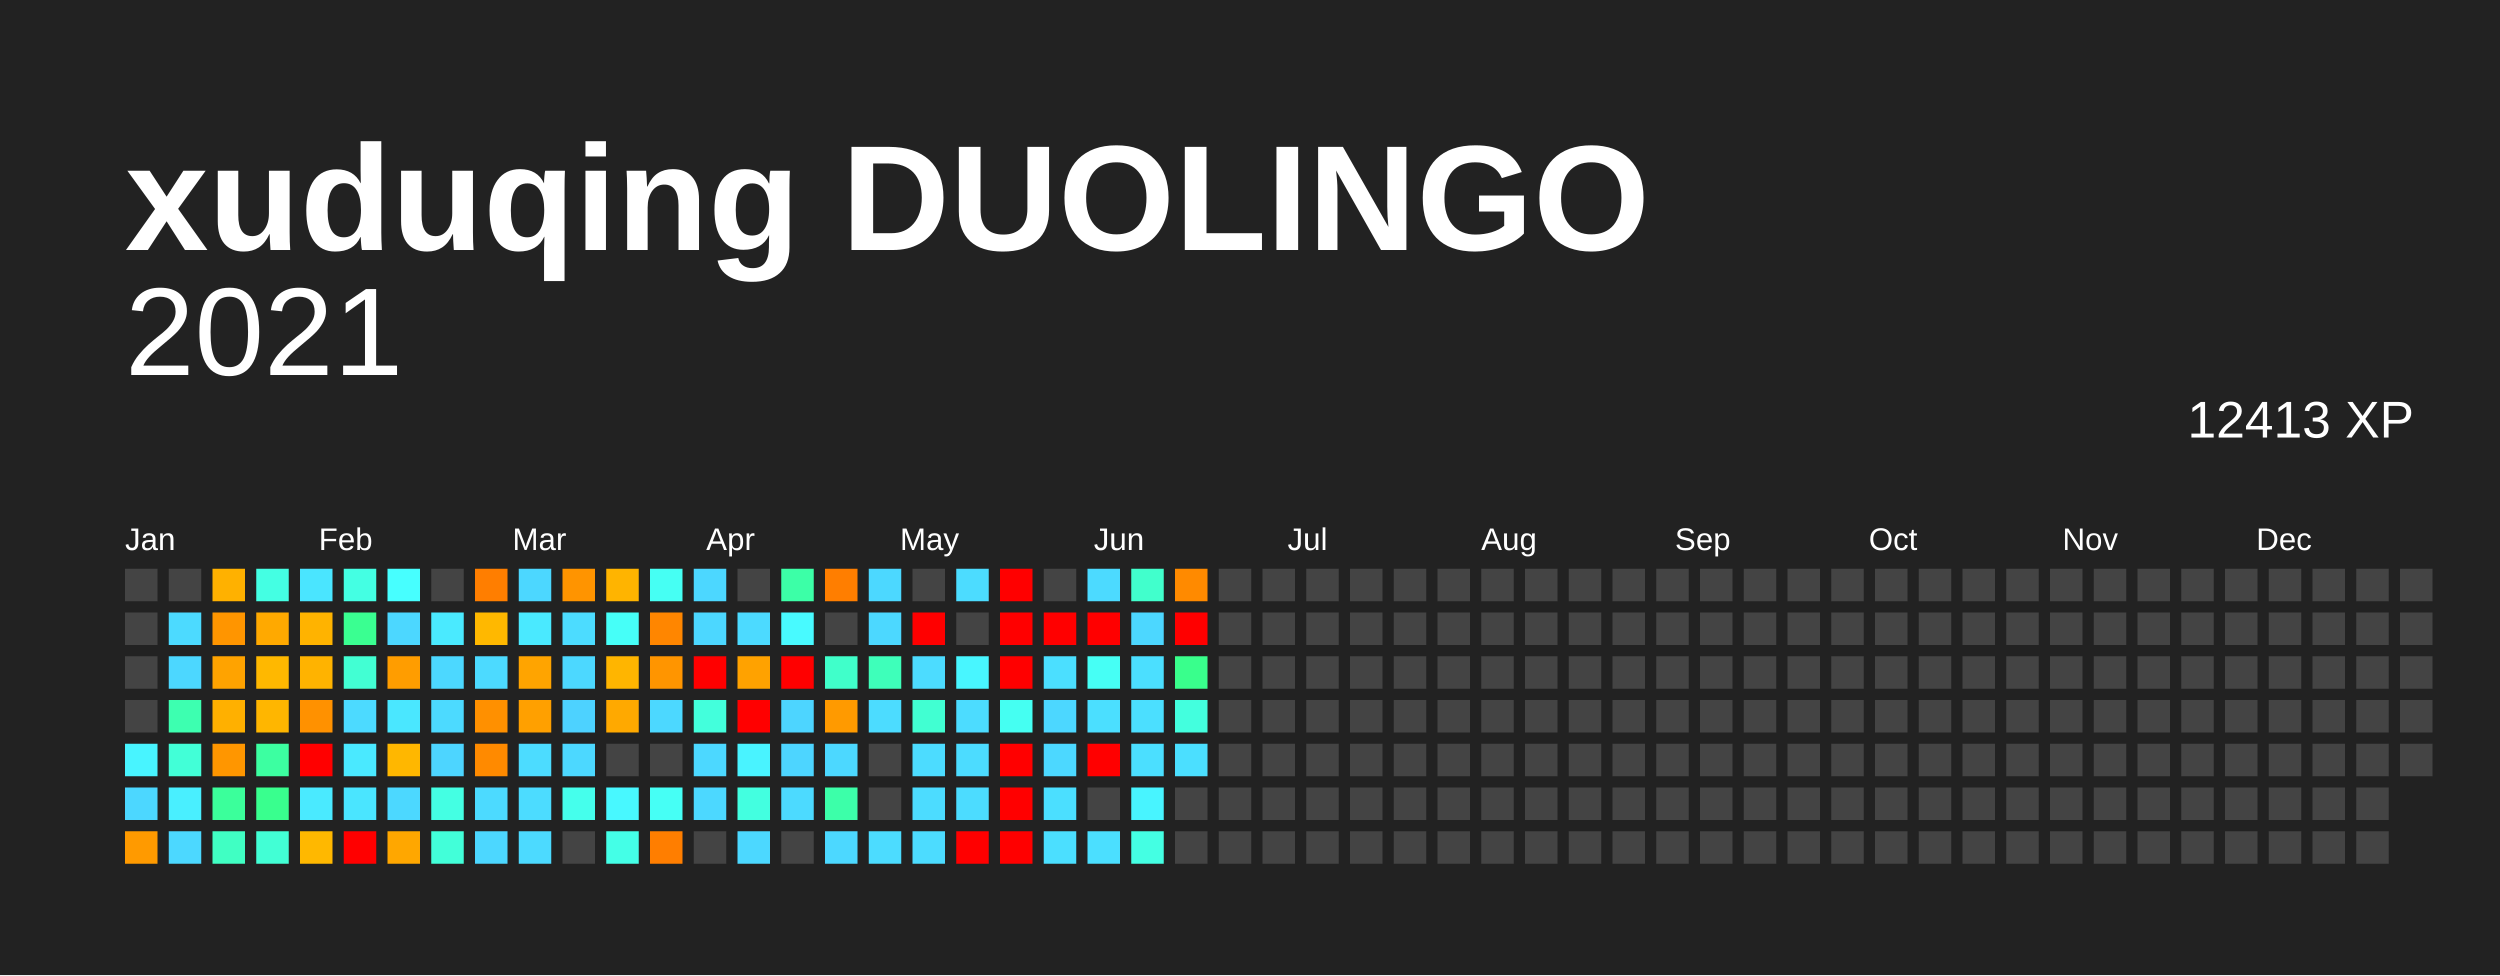
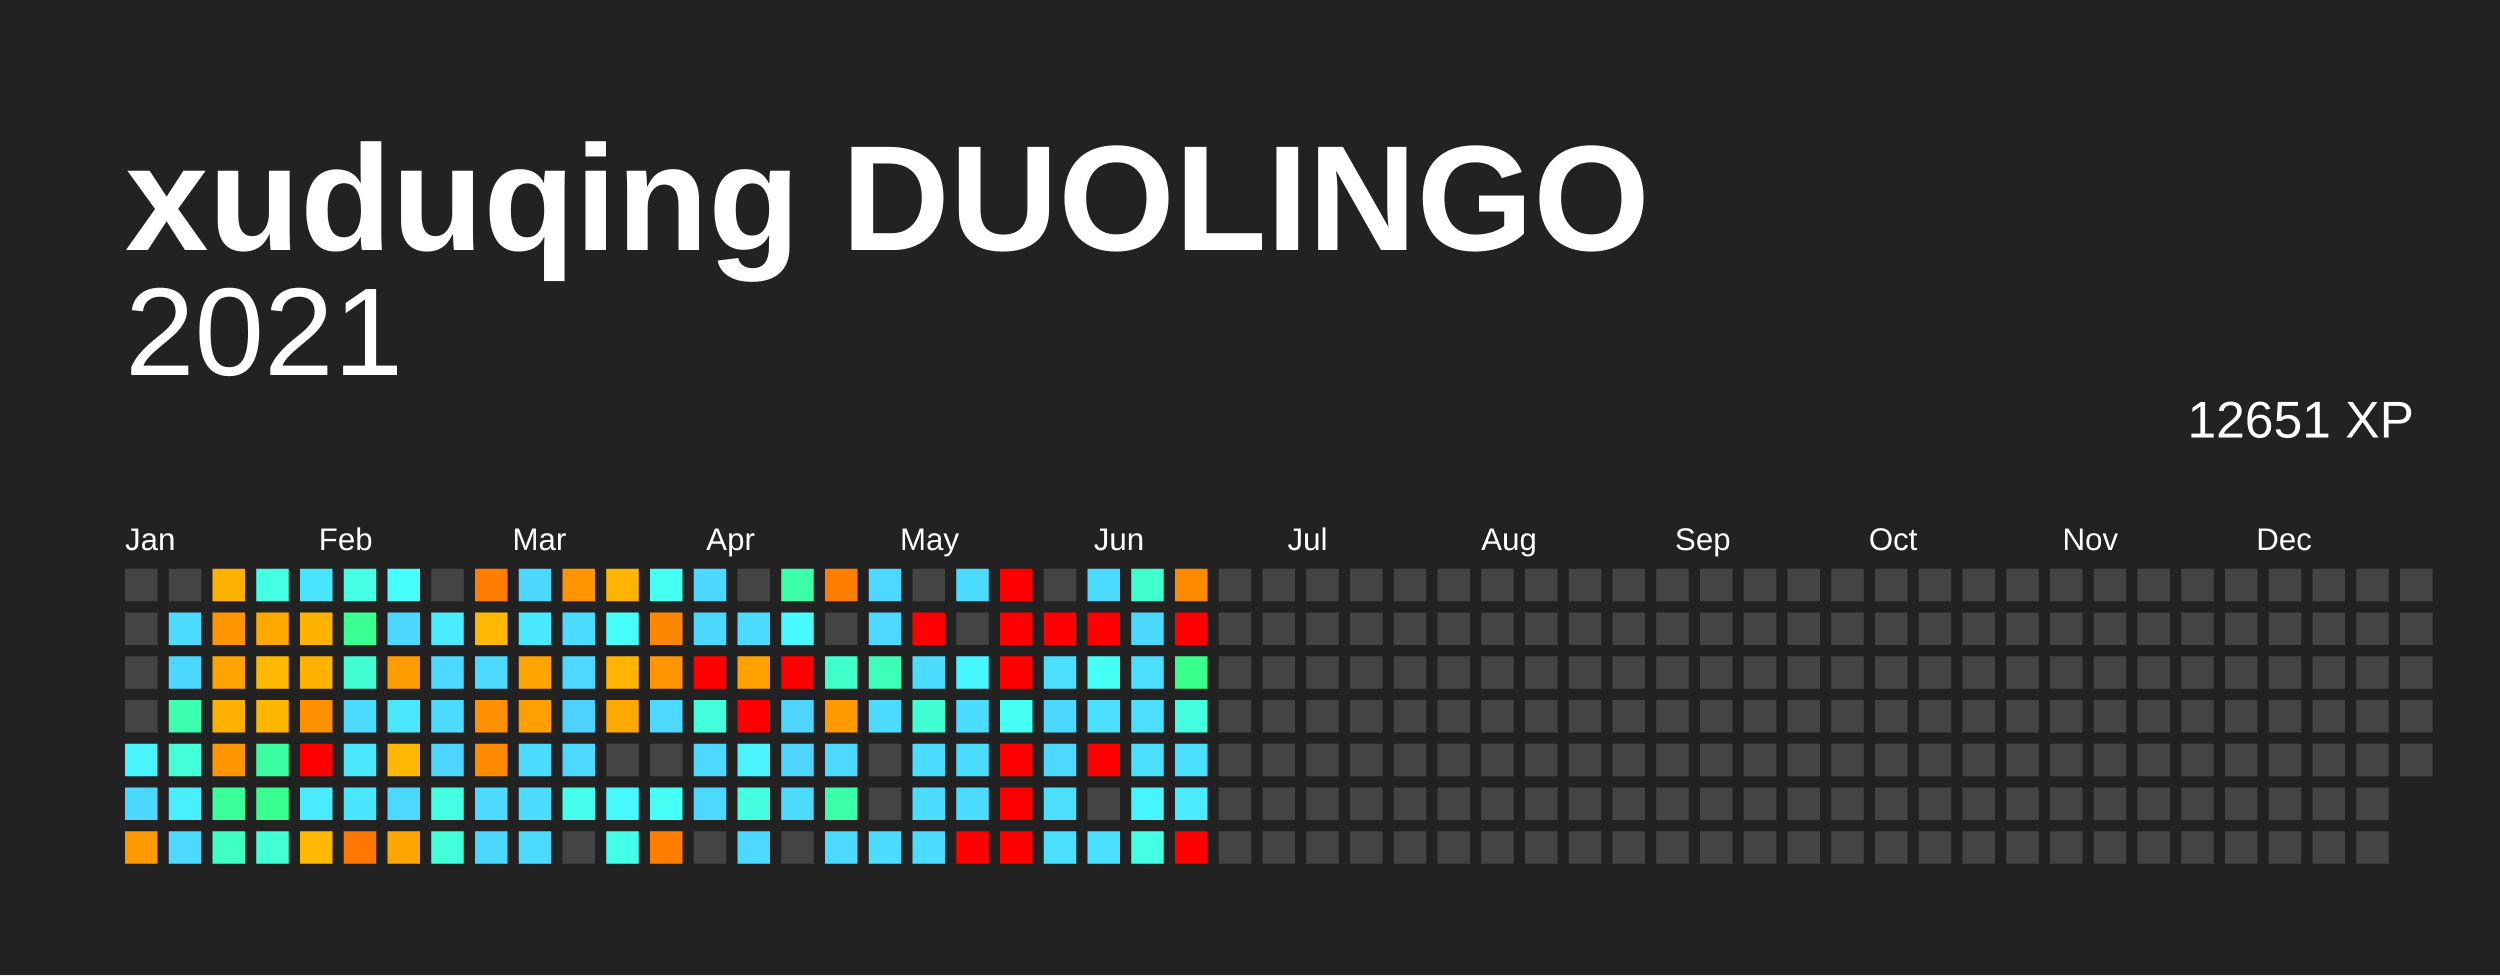
<svg xmlns="http://www.w3.org/2000/svg" baseProfile="full" height="78mm" version="1.1" viewBox="0,0,200,78" width="200mm">
  <defs />
  <rect fill="#222222" height="78" width="200" x="0" y="0" />
  <text fill="#FFFFFF" style="font-size:12px; font-family:Arial; font-weight:bold;" x="10" y="20">xuduqing DUOLINGO</text>
  <text alignment-baseline="hanging" fill="#FFFFFF" style="font-size:10.0px; font-family:Arial;" x="10" y="30">2021</text>
-   <text alignment-baseline="hanging" fill="#FFFFFF" style="font-size:4.125px; font-family:Arial;" x="175" y="35">12413 XP</text>
+   <text alignment-baseline="hanging" fill="#FFFFFF" style="font-size:4.125px; font-family:Arial;" x="175" y="35">12651 XP</text>
  <text fill="#FFFFFF" style="font-size:2.5px; font-family:Arial" x="10.0" y="44">Jan</text>
  <text fill="#FFFFFF" style="font-size:2.5px; font-family:Arial" x="25.5" y="44">Feb</text>
  <text fill="#FFFFFF" style="font-size:2.5px; font-family:Arial" x="41.0" y="44">Mar</text>
  <text fill="#FFFFFF" style="font-size:2.5px; font-family:Arial" x="56.5" y="44">Apr</text>
  <text fill="#FFFFFF" style="font-size:2.5px; font-family:Arial" x="72.0" y="44">May</text>
  <text fill="#FFFFFF" style="font-size:2.5px; font-family:Arial" x="87.5" y="44">Jun</text>
  <text fill="#FFFFFF" style="font-size:2.5px; font-family:Arial" x="103.0" y="44">Jul</text>
  <text fill="#FFFFFF" style="font-size:2.5px; font-family:Arial" x="118.5" y="44">Aug</text>
  <text fill="#FFFFFF" style="font-size:2.5px; font-family:Arial" x="134.0" y="44">Sep</text>
  <text fill="#FFFFFF" style="font-size:2.5px; font-family:Arial" x="149.5" y="44">Oct</text>
  <text fill="#FFFFFF" style="font-size:2.5px; font-family:Arial" x="165.0" y="44">Nov</text>
  <text fill="#FFFFFF" style="font-size:2.5px; font-family:Arial" x="180.5" y="44">Dec</text>
  <rect fill="#444444" height="2.6" width="2.6" x="10.0" y="45.5" />
  <rect fill="#444444" height="2.6" width="2.6" x="10.0" y="49.0" />
  <rect fill="#444444" height="2.6" width="2.6" x="10.0" y="52.5" />
  <rect fill="#444444" height="2.6" width="2.6" x="10.0" y="56.0" />
  <rect fill="#48f4ff" height="2.6" width="2.6" x="10.0" y="59.5" />
  <rect fill="#4cd7ff" height="2.6" width="2.6" x="10.0" y="63.0" />
  <rect fill="#ff9a00" height="2.6" width="2.6" x="10.0" y="66.5" />
  <rect fill="#444444" height="2.6" width="2.6" x="13.5" y="45.5" />
  <rect fill="#4cdaff" height="2.6" width="2.6" x="13.5" y="49.0" />
  <rect fill="#4cd7ff" height="2.6" width="2.6" x="13.5" y="52.5" />
  <rect fill="#3dffb0" height="2.6" width="2.6" x="13.5" y="56.0" />
  <rect fill="#42ffd7" height="2.6" width="2.6" x="13.5" y="59.5" />
  <rect fill="#49efff" height="2.6" width="2.6" x="13.5" y="63.0" />
  <rect fill="#4cd8ff" height="2.6" width="2.6" x="13.5" y="66.5" />
  <rect fill="#ffb100" height="2.6" width="2.6" x="17.0" y="45.5" />
  <rect fill="#ff9500" height="2.6" width="2.6" x="17.0" y="49.0" />
  <rect fill="#ffa300" height="2.6" width="2.6" x="17.0" y="52.5" />
  <rect fill="#ffb000" height="2.6" width="2.6" x="17.0" y="56.0" />
  <rect fill="#ff9600" height="2.6" width="2.6" x="17.0" y="59.5" />
  <rect fill="#3bff9b" height="2.6" width="2.6" x="17.0" y="63.0" />
  <rect fill="#40ffc3" height="2.6" width="2.6" x="17.0" y="66.5" />
  <rect fill="#44ffe3" height="2.6" width="2.6" x="20.5" y="45.5" />
  <rect fill="#ffa900" height="2.6" width="2.6" x="20.5" y="49.0" />
  <rect fill="#ffb800" height="2.6" width="2.6" x="20.5" y="52.5" />
  <rect fill="#ffb600" height="2.6" width="2.6" x="20.5" y="56.0" />
  <rect fill="#3cffa1" height="2.6" width="2.6" x="20.5" y="59.5" />
  <rect fill="#39ff8e" height="2.6" width="2.6" x="20.5" y="63.0" />
  <rect fill="#42ffd5" height="2.6" width="2.6" x="20.5" y="66.5" />
  <rect fill="#4ae5ff" height="2.6" width="2.6" x="24.0" y="45.5" />
  <rect fill="#ffb300" height="2.6" width="2.6" x="24.0" y="49.0" />
  <rect fill="#ffb300" height="2.6" width="2.6" x="24.0" y="52.5" />
  <rect fill="#ff9100" height="2.6" width="2.6" x="24.0" y="56.0" />
  <rect fill="red" height="2.6" width="2.6" x="24.0" y="59.5" />
  <rect fill="#4aeaff" height="2.6" width="2.6" x="24.0" y="63.0" />
  <rect fill="#ffb800" height="2.6" width="2.6" x="24.0" y="66.5" />
  <rect fill="#44ffe3" height="2.6" width="2.6" x="27.5" y="45.5" />
  <rect fill="#3aff91" height="2.6" width="2.6" x="27.5" y="49.0" />
  <rect fill="#42ffd3" height="2.6" width="2.6" x="27.5" y="52.5" />
  <rect fill="#4cdaff" height="2.6" width="2.6" x="27.5" y="56.0" />
  <rect fill="#4ae9ff" height="2.6" width="2.6" x="27.5" y="59.5" />
  <rect fill="#4ae5ff" height="2.6" width="2.6" x="27.5" y="63.0" />
-   <rect fill="red" height="2.6" width="2.6" x="27.5" y="66.5" />
+   <rect fill="#ff7700" height="2.6" width="2.6" x="27.5" y="66.5" />
  <rect fill="#47ffff" height="2.6" width="2.6" x="31.0" y="45.5" />
  <rect fill="#4cd7ff" height="2.6" width="2.6" x="31.0" y="49.0" />
  <rect fill="#ff9d00" height="2.6" width="2.6" x="31.0" y="52.5" />
  <rect fill="#4ae7ff" height="2.6" width="2.6" x="31.0" y="56.0" />
  <rect fill="#ffb700" height="2.6" width="2.6" x="31.0" y="59.5" />
  <rect fill="#4cd8ff" height="2.6" width="2.6" x="31.0" y="63.0" />
  <rect fill="#ffa700" height="2.6" width="2.6" x="31.0" y="66.5" />
  <rect fill="#444444" height="2.6" width="2.6" x="34.5" y="45.5" />
  <rect fill="#4aeaff" height="2.6" width="2.6" x="34.5" y="49.0" />
  <rect fill="#4cd8ff" height="2.6" width="2.6" x="34.5" y="52.5" />
  <rect fill="#4cdaff" height="2.6" width="2.6" x="34.5" y="56.0" />
  <rect fill="#4dd5ff" height="2.6" width="2.6" x="34.5" y="59.5" />
  <rect fill="#44ffe3" height="2.6" width="2.6" x="34.5" y="63.0" />
  <rect fill="#42ffd9" height="2.6" width="2.6" x="34.5" y="66.5" />
  <rect fill="#ff7e00" height="2.6" width="2.6" x="38.0" y="45.5" />
  <rect fill="#ffb800" height="2.6" width="2.6" x="38.0" y="49.0" />
  <rect fill="#4cdaff" height="2.6" width="2.6" x="38.0" y="52.5" />
  <rect fill="#ff9000" height="2.6" width="2.6" x="38.0" y="56.0" />
  <rect fill="#ff8a00" height="2.6" width="2.6" x="38.0" y="59.5" />
  <rect fill="#4cdaff" height="2.6" width="2.6" x="38.0" y="63.0" />
  <rect fill="#4cd7ff" height="2.6" width="2.6" x="38.0" y="66.5" />
  <rect fill="#4cd7ff" height="2.6" width="2.6" x="41.5" y="45.5" />
  <rect fill="#4ae9ff" height="2.6" width="2.6" x="41.5" y="49.0" />
  <rect fill="#ffa400" height="2.6" width="2.6" x="41.5" y="52.5" />
  <rect fill="#ffa000" height="2.6" width="2.6" x="41.5" y="56.0" />
  <rect fill="#4cdcff" height="2.6" width="2.6" x="41.5" y="59.5" />
  <rect fill="#4cdcff" height="2.6" width="2.6" x="41.5" y="63.0" />
  <rect fill="#4cdaff" height="2.6" width="2.6" x="41.5" y="66.5" />
  <rect fill="#ff9400" height="2.6" width="2.6" x="45.0" y="45.5" />
  <rect fill="#4cdcff" height="2.6" width="2.6" x="45.0" y="49.0" />
  <rect fill="#4cd8ff" height="2.6" width="2.6" x="45.0" y="52.5" />
  <rect fill="#4dd2ff" height="2.6" width="2.6" x="45.0" y="56.0" />
  <rect fill="#4cd8ff" height="2.6" width="2.6" x="45.0" y="59.5" />
  <rect fill="#45ffec" height="2.6" width="2.6" x="45.0" y="63.0" />
  <rect fill="#444444" height="2.6" width="2.6" x="45.0" y="66.5" />
  <rect fill="#ffb400" height="2.6" width="2.6" x="48.5" y="45.5" />
  <rect fill="#46fff8" height="2.6" width="2.6" x="48.5" y="49.0" />
  <rect fill="#ffb500" height="2.6" width="2.6" x="48.5" y="52.5" />
  <rect fill="#ffa900" height="2.6" width="2.6" x="48.5" y="56.0" />
  <rect fill="#444444" height="2.6" width="2.6" x="48.5" y="59.5" />
  <rect fill="#48f8ff" height="2.6" width="2.6" x="48.5" y="63.0" />
  <rect fill="#44ffe7" height="2.6" width="2.6" x="48.5" y="66.5" />
  <rect fill="#46fff3" height="2.6" width="2.6" x="52.0" y="45.5" />
  <rect fill="#ff8600" height="2.6" width="2.6" x="52.0" y="49.0" />
  <rect fill="#ff9500" height="2.6" width="2.6" x="52.0" y="52.5" />
  <rect fill="#4cd8ff" height="2.6" width="2.6" x="52.0" y="56.0" />
  <rect fill="#444444" height="2.6" width="2.6" x="52.0" y="59.5" />
  <rect fill="#46fff5" height="2.6" width="2.6" x="52.0" y="63.0" />
  <rect fill="#ff7e00" height="2.6" width="2.6" x="52.0" y="66.5" />
  <rect fill="#4cd7ff" height="2.6" width="2.6" x="55.5" y="45.5" />
  <rect fill="#4cd7ff" height="2.6" width="2.6" x="55.5" y="49.0" />
  <rect fill="red" height="2.6" width="2.6" x="55.5" y="52.5" />
  <rect fill="#43ffdc" height="2.6" width="2.6" x="55.5" y="56.0" />
  <rect fill="#4cd8ff" height="2.6" width="2.6" x="55.5" y="59.5" />
  <rect fill="#4cd8ff" height="2.6" width="2.6" x="55.5" y="63.0" />
  <rect fill="#444444" height="2.6" width="2.6" x="55.5" y="66.5" />
  <rect fill="#444444" height="2.6" width="2.6" x="59.0" y="45.5" />
  <rect fill="#4cdaff" height="2.6" width="2.6" x="59.0" y="49.0" />
  <rect fill="#ffa200" height="2.6" width="2.6" x="59.0" y="52.5" />
  <rect fill="red" height="2.6" width="2.6" x="59.0" y="56.0" />
  <rect fill="#49f3ff" height="2.6" width="2.6" x="59.0" y="59.5" />
  <rect fill="#43ffe0" height="2.6" width="2.6" x="59.0" y="63.0" />
  <rect fill="#4cd8ff" height="2.6" width="2.6" x="59.0" y="66.5" />
  <rect fill="#3cffa7" height="2.6" width="2.6" x="62.5" y="45.5" />
  <rect fill="#48faff" height="2.6" width="2.6" x="62.5" y="49.0" />
  <rect fill="red" height="2.6" width="2.6" x="62.5" y="52.5" />
  <rect fill="#4dd5ff" height="2.6" width="2.6" x="62.5" y="56.0" />
  <rect fill="#4dd5ff" height="2.6" width="2.6" x="62.5" y="59.5" />
  <rect fill="#4cdaff" height="2.6" width="2.6" x="62.5" y="63.0" />
  <rect fill="#444444" height="2.6" width="2.6" x="62.5" y="66.5" />
  <rect fill="#ff7e00" height="2.6" width="2.6" x="66.0" y="45.5" />
  <rect fill="#444444" height="2.6" width="2.6" x="66.0" y="49.0" />
  <rect fill="#40ffca" height="2.6" width="2.6" x="66.0" y="52.5" />
  <rect fill="#ff9a00" height="2.6" width="2.6" x="66.0" y="56.0" />
  <rect fill="#4cd8ff" height="2.6" width="2.6" x="66.0" y="59.5" />
  <rect fill="#3cffa9" height="2.6" width="2.6" x="66.0" y="63.0" />
  <rect fill="#4cd8ff" height="2.6" width="2.6" x="66.0" y="66.5" />
  <rect fill="#4cd8ff" height="2.6" width="2.6" x="69.5" y="45.5" />
  <rect fill="#4cd8ff" height="2.6" width="2.6" x="69.5" y="49.0" />
  <rect fill="#3effba" height="2.6" width="2.6" x="69.5" y="52.5" />
  <rect fill="#4cdcff" height="2.6" width="2.6" x="69.5" y="56.0" />
  <rect fill="#444444" height="2.6" width="2.6" x="69.5" y="59.5" />
  <rect fill="#444444" height="2.6" width="2.6" x="69.5" y="63.0" />
  <rect fill="#4cdcff" height="2.6" width="2.6" x="69.5" y="66.5" />
  <rect fill="#444444" height="2.6" width="2.6" x="73.0" y="45.5" />
  <rect fill="red" height="2.6" width="2.6" x="73.0" y="49.0" />
  <rect fill="#4cdcff" height="2.6" width="2.6" x="73.0" y="52.5" />
  <rect fill="#41ffd2" height="2.6" width="2.6" x="73.0" y="56.0" />
  <rect fill="#4cdcff" height="2.6" width="2.6" x="73.0" y="59.5" />
  <rect fill="#4cdcff" height="2.6" width="2.6" x="73.0" y="63.0" />
  <rect fill="#4cdcff" height="2.6" width="2.6" x="73.0" y="66.5" />
  <rect fill="#4cdcff" height="2.6" width="2.6" x="76.5" y="45.5" />
  <rect fill="#444444" height="2.6" width="2.6" x="76.5" y="49.0" />
  <rect fill="#48f6ff" height="2.6" width="2.6" x="76.5" y="52.5" />
  <rect fill="#4cdcff" height="2.6" width="2.6" x="76.5" y="56.0" />
  <rect fill="#4cdcff" height="2.6" width="2.6" x="76.5" y="59.5" />
  <rect fill="#4cdcff" height="2.6" width="2.6" x="76.5" y="63.0" />
  <rect fill="red" height="2.6" width="2.6" x="76.5" y="66.5" />
  <rect fill="red" height="2.6" width="2.6" x="80.0" y="45.5" />
  <rect fill="red" height="2.6" width="2.6" x="80.0" y="49.0" />
  <rect fill="red" height="2.6" width="2.6" x="80.0" y="52.5" />
  <rect fill="#45fff2" height="2.6" width="2.6" x="80.0" y="56.0" />
  <rect fill="red" height="2.6" width="2.6" x="80.0" y="59.5" />
  <rect fill="red" height="2.6" width="2.6" x="80.0" y="63.0" />
  <rect fill="red" height="2.6" width="2.6" x="80.0" y="66.5" />
  <rect fill="#444444" height="2.6" width="2.6" x="83.5" y="45.5" />
  <rect fill="red" height="2.6" width="2.6" x="83.5" y="49.0" />
  <rect fill="#4bdfff" height="2.6" width="2.6" x="83.5" y="52.5" />
  <rect fill="#4cd7ff" height="2.6" width="2.6" x="83.5" y="56.0" />
  <rect fill="#4cd8ff" height="2.6" width="2.6" x="83.5" y="59.5" />
  <rect fill="#4bdfff" height="2.6" width="2.6" x="83.5" y="63.0" />
  <rect fill="#4bdfff" height="2.6" width="2.6" x="83.5" y="66.5" />
  <rect fill="#4cdaff" height="2.6" width="2.6" x="87.0" y="45.5" />
  <rect fill="red" height="2.6" width="2.6" x="87.0" y="49.0" />
  <rect fill="#46fff5" height="2.6" width="2.6" x="87.0" y="52.5" />
  <rect fill="#4bdfff" height="2.6" width="2.6" x="87.0" y="56.0" />
  <rect fill="red" height="2.6" width="2.6" x="87.0" y="59.5" />
  <rect fill="#444444" height="2.6" width="2.6" x="87.0" y="63.0" />
  <rect fill="#4bdfff" height="2.6" width="2.6" x="87.0" y="66.5" />
  <rect fill="#41ffcc" height="2.6" width="2.6" x="90.5" y="45.5" />
  <rect fill="#4cd7ff" height="2.6" width="2.6" x="90.5" y="49.0" />
  <rect fill="#4bdfff" height="2.6" width="2.6" x="90.5" y="52.5" />
  <rect fill="#4bdfff" height="2.6" width="2.6" x="90.5" y="56.0" />
  <rect fill="#4bdfff" height="2.6" width="2.6" x="90.5" y="59.5" />
  <rect fill="#48f4ff" height="2.6" width="2.6" x="90.5" y="63.0" />
  <rect fill="#44ffe3" height="2.6" width="2.6" x="90.5" y="66.5" />
  <rect fill="#ff8a00" height="2.6" width="2.6" x="94.0" y="45.5" />
  <rect fill="red" height="2.6" width="2.6" x="94.0" y="49.0" />
  <rect fill="#39ff8c" height="2.6" width="2.6" x="94.0" y="52.5" />
  <rect fill="#43ffde" height="2.6" width="2.6" x="94.0" y="56.0" />
  <rect fill="#4bdfff" height="2.6" width="2.6" x="94.0" y="59.5" />
-   <rect fill="#444444" height="2.6" width="2.6" x="94.0" y="63.0" />
-   <rect fill="#444444" height="2.6" width="2.6" x="94.0" y="66.5" />
+   <rect fill="#4aeaff" height="2.6" width="2.6" x="94.0" y="63.0" />
+   <rect fill="red" height="2.6" width="2.6" x="94.0" y="66.5" />
  <rect fill="#444444" height="2.6" width="2.6" x="97.5" y="45.5" />
  <rect fill="#444444" height="2.6" width="2.6" x="97.5" y="49.0" />
  <rect fill="#444444" height="2.6" width="2.6" x="97.5" y="52.5" />
  <rect fill="#444444" height="2.6" width="2.6" x="97.5" y="56.0" />
  <rect fill="#444444" height="2.6" width="2.6" x="97.5" y="59.5" />
  <rect fill="#444444" height="2.6" width="2.6" x="97.5" y="63.0" />
  <rect fill="#444444" height="2.6" width="2.6" x="97.5" y="66.5" />
  <rect fill="#444444" height="2.6" width="2.6" x="101.0" y="45.5" />
  <rect fill="#444444" height="2.6" width="2.6" x="101.0" y="49.0" />
  <rect fill="#444444" height="2.6" width="2.6" x="101.0" y="52.5" />
  <rect fill="#444444" height="2.6" width="2.6" x="101.0" y="56.0" />
  <rect fill="#444444" height="2.6" width="2.6" x="101.0" y="59.5" />
  <rect fill="#444444" height="2.6" width="2.6" x="101.0" y="63.0" />
  <rect fill="#444444" height="2.6" width="2.6" x="101.0" y="66.5" />
  <rect fill="#444444" height="2.6" width="2.6" x="104.5" y="45.5" />
  <rect fill="#444444" height="2.6" width="2.6" x="104.5" y="49.0" />
  <rect fill="#444444" height="2.6" width="2.6" x="104.5" y="52.5" />
  <rect fill="#444444" height="2.6" width="2.6" x="104.5" y="56.0" />
  <rect fill="#444444" height="2.6" width="2.6" x="104.5" y="59.5" />
  <rect fill="#444444" height="2.6" width="2.6" x="104.5" y="63.0" />
  <rect fill="#444444" height="2.6" width="2.6" x="104.5" y="66.5" />
  <rect fill="#444444" height="2.6" width="2.6" x="108.0" y="45.5" />
  <rect fill="#444444" height="2.6" width="2.6" x="108.0" y="49.0" />
  <rect fill="#444444" height="2.6" width="2.6" x="108.0" y="52.5" />
  <rect fill="#444444" height="2.6" width="2.6" x="108.0" y="56.0" />
  <rect fill="#444444" height="2.6" width="2.6" x="108.0" y="59.5" />
  <rect fill="#444444" height="2.6" width="2.6" x="108.0" y="63.0" />
  <rect fill="#444444" height="2.6" width="2.6" x="108.0" y="66.5" />
  <rect fill="#444444" height="2.6" width="2.6" x="111.5" y="45.5" />
  <rect fill="#444444" height="2.6" width="2.6" x="111.5" y="49.0" />
  <rect fill="#444444" height="2.6" width="2.6" x="111.5" y="52.5" />
  <rect fill="#444444" height="2.6" width="2.6" x="111.5" y="56.0" />
  <rect fill="#444444" height="2.6" width="2.6" x="111.5" y="59.5" />
  <rect fill="#444444" height="2.6" width="2.6" x="111.5" y="63.0" />
  <rect fill="#444444" height="2.6" width="2.6" x="111.5" y="66.5" />
  <rect fill="#444444" height="2.6" width="2.6" x="115.0" y="45.5" />
  <rect fill="#444444" height="2.6" width="2.6" x="115.0" y="49.0" />
  <rect fill="#444444" height="2.6" width="2.6" x="115.0" y="52.5" />
  <rect fill="#444444" height="2.6" width="2.6" x="115.0" y="56.0" />
  <rect fill="#444444" height="2.6" width="2.6" x="115.0" y="59.5" />
  <rect fill="#444444" height="2.6" width="2.6" x="115.0" y="63.0" />
  <rect fill="#444444" height="2.6" width="2.6" x="115.0" y="66.5" />
  <rect fill="#444444" height="2.6" width="2.6" x="118.5" y="45.5" />
  <rect fill="#444444" height="2.6" width="2.6" x="118.5" y="49.0" />
  <rect fill="#444444" height="2.6" width="2.6" x="118.5" y="52.5" />
  <rect fill="#444444" height="2.6" width="2.6" x="118.5" y="56.0" />
  <rect fill="#444444" height="2.6" width="2.6" x="118.5" y="59.5" />
  <rect fill="#444444" height="2.6" width="2.6" x="118.5" y="63.0" />
  <rect fill="#444444" height="2.6" width="2.6" x="118.5" y="66.5" />
  <rect fill="#444444" height="2.6" width="2.6" x="122.0" y="45.5" />
  <rect fill="#444444" height="2.6" width="2.6" x="122.0" y="49.0" />
  <rect fill="#444444" height="2.6" width="2.6" x="122.0" y="52.5" />
  <rect fill="#444444" height="2.6" width="2.6" x="122.0" y="56.0" />
  <rect fill="#444444" height="2.6" width="2.6" x="122.0" y="59.5" />
  <rect fill="#444444" height="2.6" width="2.6" x="122.0" y="63.0" />
  <rect fill="#444444" height="2.6" width="2.6" x="122.0" y="66.5" />
  <rect fill="#444444" height="2.6" width="2.6" x="125.5" y="45.5" />
  <rect fill="#444444" height="2.6" width="2.6" x="125.5" y="49.0" />
  <rect fill="#444444" height="2.6" width="2.6" x="125.5" y="52.5" />
  <rect fill="#444444" height="2.6" width="2.6" x="125.5" y="56.0" />
  <rect fill="#444444" height="2.6" width="2.6" x="125.5" y="59.5" />
  <rect fill="#444444" height="2.6" width="2.6" x="125.5" y="63.0" />
  <rect fill="#444444" height="2.6" width="2.6" x="125.5" y="66.5" />
  <rect fill="#444444" height="2.6" width="2.6" x="129.0" y="45.5" />
  <rect fill="#444444" height="2.6" width="2.6" x="129.0" y="49.0" />
  <rect fill="#444444" height="2.6" width="2.6" x="129.0" y="52.5" />
  <rect fill="#444444" height="2.6" width="2.6" x="129.0" y="56.0" />
  <rect fill="#444444" height="2.6" width="2.6" x="129.0" y="59.5" />
  <rect fill="#444444" height="2.6" width="2.6" x="129.0" y="63.0" />
  <rect fill="#444444" height="2.6" width="2.6" x="129.0" y="66.5" />
  <rect fill="#444444" height="2.6" width="2.6" x="132.5" y="45.5" />
  <rect fill="#444444" height="2.6" width="2.6" x="132.5" y="49.0" />
  <rect fill="#444444" height="2.6" width="2.6" x="132.5" y="52.5" />
  <rect fill="#444444" height="2.6" width="2.6" x="132.5" y="56.0" />
  <rect fill="#444444" height="2.6" width="2.6" x="132.5" y="59.5" />
  <rect fill="#444444" height="2.6" width="2.6" x="132.5" y="63.0" />
  <rect fill="#444444" height="2.6" width="2.6" x="132.5" y="66.5" />
  <rect fill="#444444" height="2.6" width="2.6" x="136.0" y="45.5" />
  <rect fill="#444444" height="2.6" width="2.6" x="136.0" y="49.0" />
  <rect fill="#444444" height="2.6" width="2.6" x="136.0" y="52.5" />
  <rect fill="#444444" height="2.6" width="2.6" x="136.0" y="56.0" />
  <rect fill="#444444" height="2.6" width="2.6" x="136.0" y="59.5" />
  <rect fill="#444444" height="2.6" width="2.6" x="136.0" y="63.0" />
  <rect fill="#444444" height="2.6" width="2.6" x="136.0" y="66.5" />
  <rect fill="#444444" height="2.6" width="2.6" x="139.5" y="45.5" />
  <rect fill="#444444" height="2.6" width="2.6" x="139.5" y="49.0" />
  <rect fill="#444444" height="2.6" width="2.6" x="139.5" y="52.5" />
  <rect fill="#444444" height="2.6" width="2.6" x="139.5" y="56.0" />
  <rect fill="#444444" height="2.6" width="2.6" x="139.5" y="59.5" />
  <rect fill="#444444" height="2.6" width="2.6" x="139.5" y="63.0" />
  <rect fill="#444444" height="2.6" width="2.6" x="139.5" y="66.5" />
  <rect fill="#444444" height="2.6" width="2.6" x="143.0" y="45.5" />
  <rect fill="#444444" height="2.6" width="2.6" x="143.0" y="49.0" />
  <rect fill="#444444" height="2.6" width="2.6" x="143.0" y="52.5" />
  <rect fill="#444444" height="2.6" width="2.6" x="143.0" y="56.0" />
  <rect fill="#444444" height="2.6" width="2.6" x="143.0" y="59.5" />
  <rect fill="#444444" height="2.6" width="2.6" x="143.0" y="63.0" />
  <rect fill="#444444" height="2.6" width="2.6" x="143.0" y="66.5" />
  <rect fill="#444444" height="2.6" width="2.6" x="146.5" y="45.5" />
  <rect fill="#444444" height="2.6" width="2.6" x="146.5" y="49.0" />
  <rect fill="#444444" height="2.6" width="2.6" x="146.5" y="52.5" />
  <rect fill="#444444" height="2.6" width="2.6" x="146.5" y="56.0" />
  <rect fill="#444444" height="2.6" width="2.6" x="146.5" y="59.5" />
  <rect fill="#444444" height="2.6" width="2.6" x="146.5" y="63.0" />
  <rect fill="#444444" height="2.6" width="2.6" x="146.5" y="66.5" />
  <rect fill="#444444" height="2.6" width="2.6" x="150.0" y="45.5" />
  <rect fill="#444444" height="2.6" width="2.6" x="150.0" y="49.0" />
  <rect fill="#444444" height="2.6" width="2.6" x="150.0" y="52.5" />
  <rect fill="#444444" height="2.6" width="2.6" x="150.0" y="56.0" />
  <rect fill="#444444" height="2.6" width="2.6" x="150.0" y="59.5" />
  <rect fill="#444444" height="2.6" width="2.6" x="150.0" y="63.0" />
  <rect fill="#444444" height="2.6" width="2.6" x="150.0" y="66.5" />
  <rect fill="#444444" height="2.6" width="2.6" x="153.5" y="45.5" />
  <rect fill="#444444" height="2.6" width="2.6" x="153.5" y="49.0" />
  <rect fill="#444444" height="2.6" width="2.6" x="153.5" y="52.5" />
  <rect fill="#444444" height="2.6" width="2.6" x="153.5" y="56.0" />
  <rect fill="#444444" height="2.6" width="2.6" x="153.5" y="59.5" />
  <rect fill="#444444" height="2.6" width="2.6" x="153.5" y="63.0" />
  <rect fill="#444444" height="2.6" width="2.6" x="153.5" y="66.5" />
  <rect fill="#444444" height="2.6" width="2.6" x="157.0" y="45.5" />
  <rect fill="#444444" height="2.6" width="2.6" x="157.0" y="49.0" />
  <rect fill="#444444" height="2.6" width="2.6" x="157.0" y="52.5" />
  <rect fill="#444444" height="2.6" width="2.6" x="157.0" y="56.0" />
  <rect fill="#444444" height="2.6" width="2.6" x="157.0" y="59.5" />
  <rect fill="#444444" height="2.6" width="2.6" x="157.0" y="63.0" />
  <rect fill="#444444" height="2.6" width="2.6" x="157.0" y="66.5" />
  <rect fill="#444444" height="2.6" width="2.6" x="160.5" y="45.5" />
  <rect fill="#444444" height="2.6" width="2.6" x="160.5" y="49.0" />
  <rect fill="#444444" height="2.6" width="2.6" x="160.5" y="52.5" />
  <rect fill="#444444" height="2.6" width="2.6" x="160.5" y="56.0" />
  <rect fill="#444444" height="2.6" width="2.6" x="160.5" y="59.5" />
  <rect fill="#444444" height="2.6" width="2.6" x="160.5" y="63.0" />
  <rect fill="#444444" height="2.6" width="2.6" x="160.5" y="66.5" />
  <rect fill="#444444" height="2.6" width="2.6" x="164.0" y="45.5" />
  <rect fill="#444444" height="2.6" width="2.6" x="164.0" y="49.0" />
  <rect fill="#444444" height="2.6" width="2.6" x="164.0" y="52.5" />
  <rect fill="#444444" height="2.6" width="2.6" x="164.0" y="56.0" />
  <rect fill="#444444" height="2.6" width="2.6" x="164.0" y="59.5" />
  <rect fill="#444444" height="2.6" width="2.6" x="164.0" y="63.0" />
  <rect fill="#444444" height="2.6" width="2.6" x="164.0" y="66.5" />
  <rect fill="#444444" height="2.6" width="2.6" x="167.5" y="45.5" />
  <rect fill="#444444" height="2.6" width="2.6" x="167.5" y="49.0" />
  <rect fill="#444444" height="2.6" width="2.6" x="167.5" y="52.5" />
  <rect fill="#444444" height="2.6" width="2.6" x="167.5" y="56.0" />
  <rect fill="#444444" height="2.6" width="2.6" x="167.5" y="59.5" />
  <rect fill="#444444" height="2.6" width="2.6" x="167.5" y="63.0" />
  <rect fill="#444444" height="2.6" width="2.6" x="167.5" y="66.5" />
  <rect fill="#444444" height="2.6" width="2.6" x="171.0" y="45.5" />
  <rect fill="#444444" height="2.6" width="2.6" x="171.0" y="49.0" />
  <rect fill="#444444" height="2.6" width="2.6" x="171.0" y="52.5" />
  <rect fill="#444444" height="2.6" width="2.6" x="171.0" y="56.0" />
  <rect fill="#444444" height="2.6" width="2.6" x="171.0" y="59.5" />
  <rect fill="#444444" height="2.6" width="2.6" x="171.0" y="63.0" />
  <rect fill="#444444" height="2.6" width="2.6" x="171.0" y="66.5" />
  <rect fill="#444444" height="2.6" width="2.6" x="174.5" y="45.5" />
  <rect fill="#444444" height="2.6" width="2.6" x="174.5" y="49.0" />
  <rect fill="#444444" height="2.6" width="2.6" x="174.5" y="52.5" />
  <rect fill="#444444" height="2.6" width="2.6" x="174.5" y="56.0" />
  <rect fill="#444444" height="2.6" width="2.6" x="174.5" y="59.5" />
  <rect fill="#444444" height="2.6" width="2.6" x="174.5" y="63.0" />
  <rect fill="#444444" height="2.6" width="2.6" x="174.5" y="66.5" />
  <rect fill="#444444" height="2.6" width="2.6" x="178.0" y="45.5" />
  <rect fill="#444444" height="2.6" width="2.6" x="178.0" y="49.0" />
  <rect fill="#444444" height="2.6" width="2.6" x="178.0" y="52.5" />
  <rect fill="#444444" height="2.6" width="2.6" x="178.0" y="56.0" />
  <rect fill="#444444" height="2.6" width="2.6" x="178.0" y="59.5" />
  <rect fill="#444444" height="2.6" width="2.6" x="178.0" y="63.0" />
  <rect fill="#444444" height="2.6" width="2.6" x="178.0" y="66.5" />
  <rect fill="#444444" height="2.6" width="2.6" x="181.5" y="45.5" />
  <rect fill="#444444" height="2.6" width="2.6" x="181.5" y="49.0" />
  <rect fill="#444444" height="2.6" width="2.6" x="181.5" y="52.5" />
  <rect fill="#444444" height="2.6" width="2.6" x="181.5" y="56.0" />
  <rect fill="#444444" height="2.6" width="2.6" x="181.5" y="59.5" />
  <rect fill="#444444" height="2.6" width="2.6" x="181.5" y="63.0" />
  <rect fill="#444444" height="2.6" width="2.6" x="181.5" y="66.5" />
  <rect fill="#444444" height="2.6" width="2.6" x="185.0" y="45.5" />
  <rect fill="#444444" height="2.6" width="2.6" x="185.0" y="49.0" />
  <rect fill="#444444" height="2.6" width="2.6" x="185.0" y="52.5" />
  <rect fill="#444444" height="2.6" width="2.6" x="185.0" y="56.0" />
  <rect fill="#444444" height="2.6" width="2.6" x="185.0" y="59.5" />
  <rect fill="#444444" height="2.6" width="2.6" x="185.0" y="63.0" />
  <rect fill="#444444" height="2.6" width="2.6" x="185.0" y="66.5" />
  <rect fill="#444444" height="2.6" width="2.6" x="188.5" y="45.5" />
  <rect fill="#444444" height="2.6" width="2.6" x="188.5" y="49.0" />
  <rect fill="#444444" height="2.6" width="2.6" x="188.5" y="52.5" />
  <rect fill="#444444" height="2.6" width="2.6" x="188.5" y="56.0" />
  <rect fill="#444444" height="2.6" width="2.6" x="188.5" y="59.5" />
  <rect fill="#444444" height="2.6" width="2.6" x="188.5" y="63.0" />
  <rect fill="#444444" height="2.6" width="2.6" x="188.5" y="66.5" />
  <rect fill="#444444" height="2.6" width="2.6" x="192.0" y="45.5" />
  <rect fill="#444444" height="2.6" width="2.6" x="192.0" y="49.0" />
  <rect fill="#444444" height="2.6" width="2.6" x="192.0" y="52.5" />
  <rect fill="#444444" height="2.6" width="2.6" x="192.0" y="56.0" />
  <rect fill="#444444" height="2.6" width="2.6" x="192.0" y="59.5" />
</svg>
